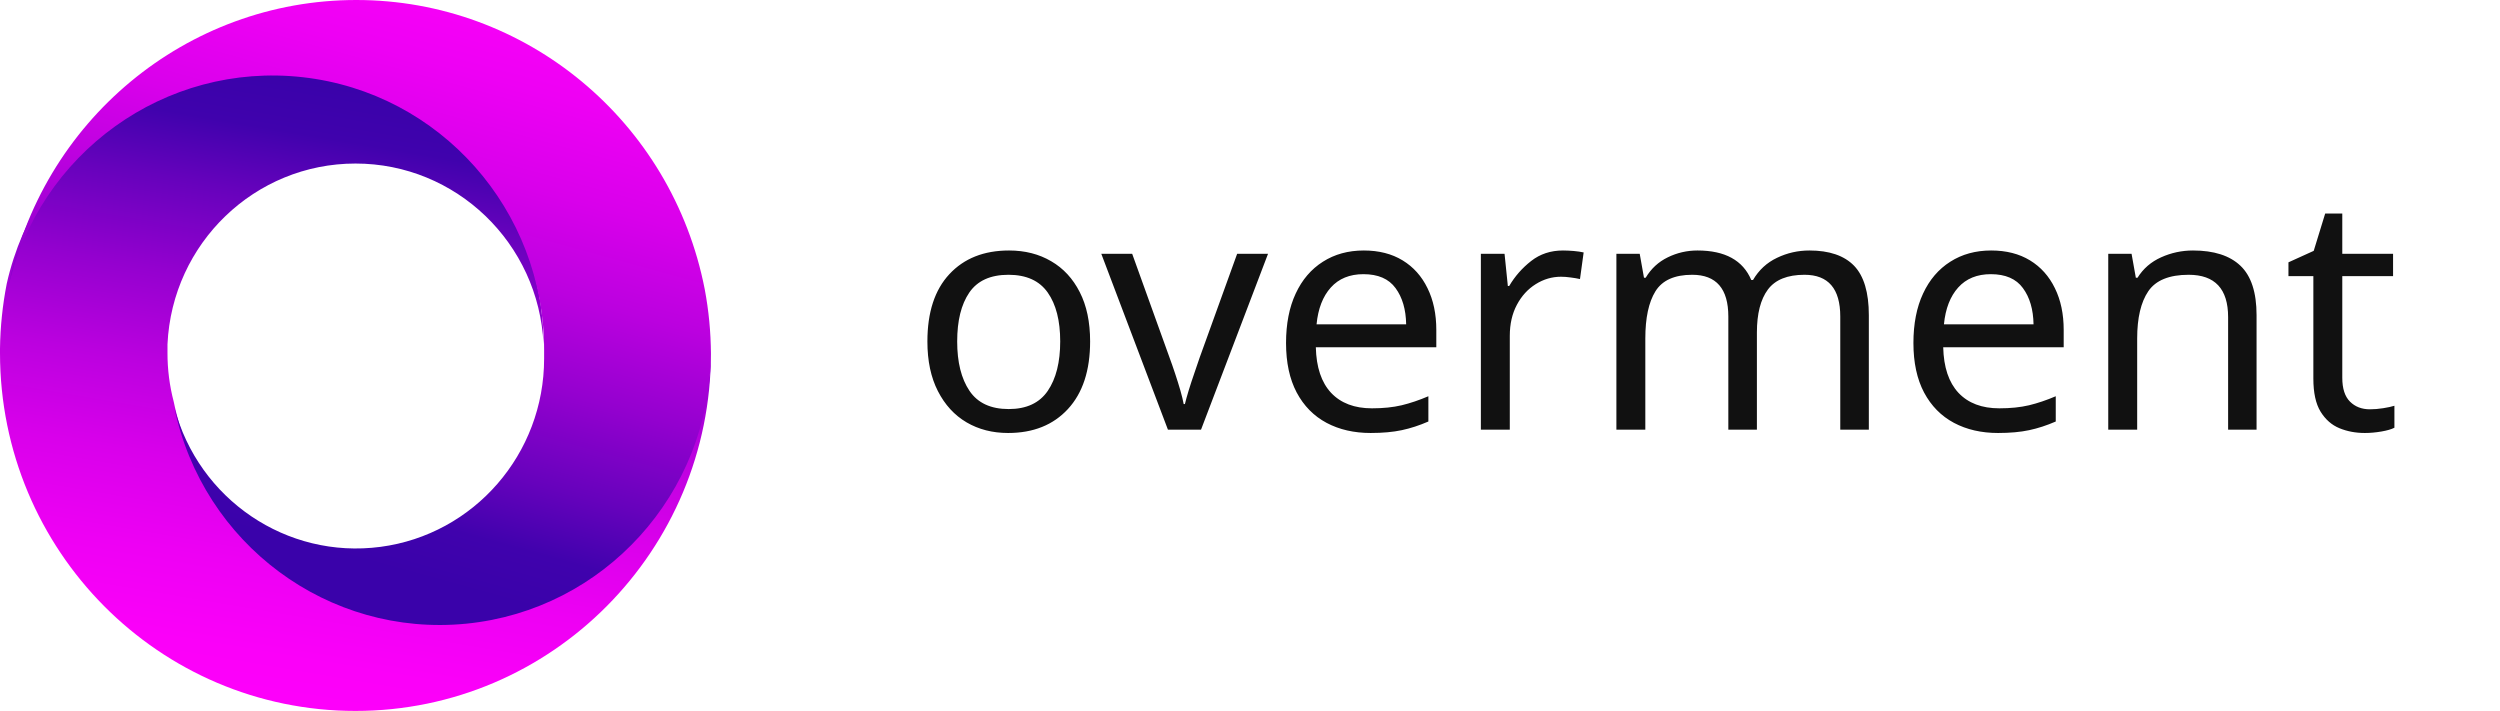
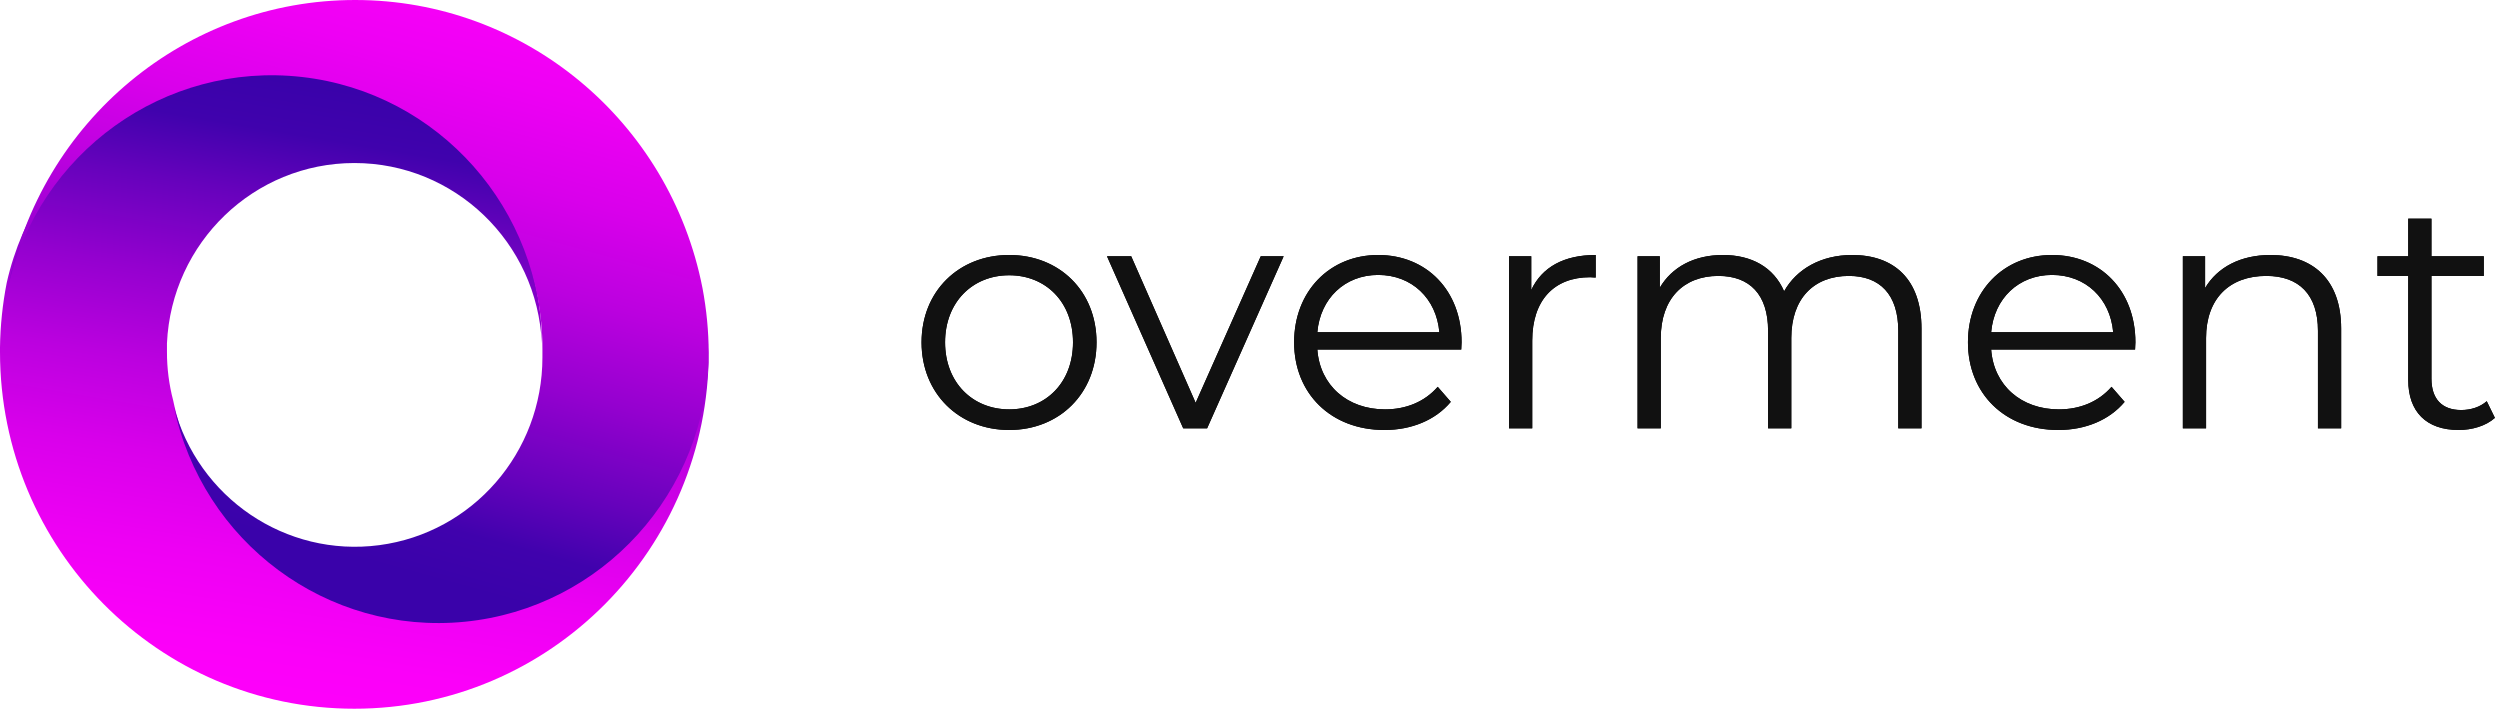
- <svg xmlns="http://www.w3.org/2000/svg" width="320px" height="91px" viewBox="0 0 320 91" version="1.1">
+ <svg xmlns="http://www.w3.org/2000/svg" xmlns:xlink="http://www.w3.org/1999/xlink" width="321px" height="91px" viewBox="0 0 321 91" version="1.1">
  <defs>
    <linearGradient x1="57.498%" y1="4.503%" x2="38.531%" y2="104.773%" id="linearGradient-1">
      <stop stop-color="#3A02AA" offset="0%" />
      <stop stop-color="#4002AD" offset="8%" />
      <stop stop-color="#6602BC" offset="18%" />
      <stop stop-color="#9401CF" offset="32%" />
      <stop stop-color="#BB01DF" offset="46%" />
      <stop stop-color="#D900EB" offset="60%" />
      <stop stop-color="#EE00F4" offset="74%" />
      <stop stop-color="#FB00F9" offset="87%" />
      <stop stop-color="#FF00FB" offset="100%" />
    </linearGradient>
    <linearGradient x1="71.801%" y1="-15.944%" x2="39.828%" y2="86.719%" id="linearGradient-2">
      <stop stop-color="#FF00FB" offset="0%" />
      <stop stop-color="#FB00F9" offset="13%" />
      <stop stop-color="#EE00F4" offset="26%" />
      <stop stop-color="#D900EB" offset="40%" />
      <stop stop-color="#BB01DF" offset="54%" />
      <stop stop-color="#9401CF" offset="68%" />
      <stop stop-color="#6602BC" offset="82%" />
      <stop stop-color="#4002AD" offset="92%" />
      <stop stop-color="#3A02AA" offset="100%" />
    </linearGradient>
+     <path d="M13.582,41.21 C7.114,41.21 2.326,36.506 2.326,29.954 C2.326,23.402 7.114,18.74 13.582,18.74 C20.05,18.74 24.796,23.402 24.796,29.954 C24.796,36.506 20.05,41.21 13.582,41.21 Z M13.582,38.564 C18.286,38.564 21.772,35.12 21.772,29.954 C21.772,24.788 18.286,21.344 13.582,21.344 C8.878,21.344 5.35,24.788 5.35,29.954 C5.35,35.12 8.878,38.564 13.582,38.564 Z M45.88,18.908 L48.82,18.908 L38.992,41 L35.926,41 L26.14,18.908 L29.248,18.908 L37.522,37.724 L45.88,18.908 Z M71.668,29.954 C71.668,30.206 71.626,30.542 71.626,30.878 L53.146,30.878 C53.482,35.498 57.01,38.564 61.84,38.564 C64.528,38.564 66.922,37.598 68.602,35.666 L70.282,37.598 C68.308,39.95 65.242,41.21 61.756,41.21 C54.868,41.21 50.164,36.506 50.164,29.954 C50.164,23.402 54.742,18.74 60.958,18.74 C67.174,18.74 71.668,23.318 71.668,29.954 Z M60.958,21.302 C56.674,21.302 53.524,24.326 53.146,28.652 L68.812,28.652 C68.434,24.326 65.284,21.302 60.958,21.302 Z M80.614,23.234 C82,20.294 84.814,18.74 88.888,18.74 L88.888,21.638 C88.636,21.638 88.384,21.596 88.174,21.596 C83.554,21.596 80.74,24.536 80.74,29.744 L80.74,41 L77.758,41 L77.758,18.908 L80.614,18.908 L80.614,23.234 Z M121.816,18.74 C127.192,18.74 130.72,21.848 130.72,28.19 L130.72,41 L127.738,41 L127.738,28.484 C127.738,23.822 125.386,21.428 121.396,21.428 C116.86,21.428 114.004,24.368 114.004,29.408 L114.004,41 L111.022,41 L111.022,28.484 C111.022,23.822 108.67,21.428 104.638,21.428 C100.144,21.428 97.246,24.368 97.246,29.408 L97.246,41 L94.264,41 L94.264,18.908 L97.12,18.908 L97.12,22.94 C98.674,20.294 101.53,18.74 105.226,18.74 C108.88,18.74 111.736,20.294 113.08,23.402 C114.676,20.546 117.826,18.74 121.816,18.74 Z M158.188,29.954 C158.188,30.206 158.146,30.542 158.146,30.878 L139.666,30.878 C140.002,35.498 143.53,38.564 148.36,38.564 C151.048,38.564 153.442,37.598 155.122,35.666 L156.802,37.598 C154.828,39.95 151.762,41.21 148.276,41.21 C141.388,41.21 136.684,36.506 136.684,29.954 C136.684,23.402 141.262,18.74 147.478,18.74 C153.694,18.74 158.188,23.318 158.188,29.954 Z M147.478,21.302 C143.194,21.302 140.044,24.326 139.666,28.652 L155.332,28.652 C154.954,24.326 151.804,21.302 147.478,21.302 Z M175.534,18.74 C180.91,18.74 184.606,21.848 184.606,28.19 L184.606,41 L181.624,41 L181.624,28.484 C181.624,23.822 179.188,21.428 174.988,21.428 C170.242,21.428 167.26,24.368 167.26,29.408 L167.26,41 L164.278,41 L164.278,18.908 L167.134,18.908 L167.134,22.982 C168.73,20.294 171.712,18.74 175.534,18.74 Z M203.296,37.514 L204.346,39.656 C203.17,40.706 201.406,41.21 199.684,41.21 C195.526,41.21 193.216,38.858 193.216,34.784 L193.216,21.428 L189.268,21.428 L189.268,18.908 L193.216,18.908 L193.216,14.078 L196.198,14.078 L196.198,18.908 L202.918,18.908 L202.918,21.428 L196.198,21.428 L196.198,34.616 C196.198,37.22 197.542,38.648 200.02,38.648 C201.238,38.648 202.456,38.27 203.296,37.514 Z" id="path-3" />
  </defs>
-   <g id="home_page" stroke="none" stroke-width="1" fill="none" fill-rule="evenodd">
-     <g id="final" transform="translate(-201, -60)">
-       <g id="logo" transform="translate(201, 60)">
-         <g id="signet">
-           <path d="M90.985,44.606 C90.803,62.465 77.294,77.32 59.645,79.068 C41.995,80.817 25.871,68.899 22.236,51.418 C21.702,49.382 21.434,47.285 21.438,45.18 C21.438,44.807 21.438,44.435 21.438,44.07 C22.034,31.122 32.632,20.933 45.504,20.933 C58.375,20.933 68.973,31.122 69.57,44.07 L69.57,44.026 C69.568,26.187 56.254,11.199 38.649,9.219 C21.044,7.239 4.774,18.899 0.865,36.299 C0.329,39.036 0.039,41.817 0,44.606 C0,44.8 0,44.986 0,45.18 C3.07740957e-15,70.486 20.371,91 45.5,91 C70.629,91 91,70.486 91,45.18 C91,44.986 90.993,44.77 90.985,44.606 Z" id="Path" fill="url(#linearGradient-1)" />
-           <path d="M90.202,37.003 C85.998,15.5 67.315,1.34119269e-15 45.601,0 C23.887,-1.34248603e-15 5.205,15.5 1,37.003 C4.906,19.578 21.162,7.9 38.752,9.883 C56.342,11.866 69.646,26.876 69.647,44.742 L69.647,44.779 C69.647,45.145 69.647,45.525 69.647,45.89 C69.655,58.098 60.688,68.416 48.696,69.999 C36.704,71.582 25.411,63.937 22.309,52.138 C25.94,69.645 42.051,81.581 59.686,79.83 C77.321,78.078 90.818,63.202 91,45.316 C90.986,42.526 90.719,39.744 90.202,37.003 Z" id="Path" fill="url(#linearGradient-2)" />
+   <g id="Page-1" stroke="none" stroke-width="1" fill="none" fill-rule="evenodd">
+     <g id="logo">
+       <g id="signet">
+         <path d="M90.985,44.606 C90.803,62.465 77.294,77.32 59.645,79.068 C41.995,80.817 25.871,68.899 22.236,51.418 C21.702,49.382 21.434,47.285 21.438,45.18 C21.438,44.807 21.438,44.435 21.438,44.07 C22.034,31.122 32.632,20.933 45.504,20.933 C58.375,20.933 68.973,31.122 69.57,44.07 L69.57,44.026 C69.568,26.187 56.254,11.199 38.649,9.219 C21.044,7.239 4.774,18.899 0.865,36.299 C0.329,39.036 0.039,41.817 0,44.606 C0,44.8 0,44.986 0,45.18 C3.07740957e-15,70.486 20.371,91 45.5,91 C70.629,91 91,70.486 91,45.18 C91,44.986 90.993,44.77 90.985,44.606 Z" id="Path" fill="url(#linearGradient-1)" />
+         <path d="M90.202,37.003 C85.998,15.5 67.315,1.34119269e-15 45.601,0 C23.887,-1.34248603e-15 5.205,15.5 1,37.003 C4.906,19.578 21.162,7.9 38.752,9.883 C56.342,11.866 69.646,26.876 69.647,44.742 L69.647,44.779 C69.647,45.145 69.647,45.525 69.647,45.89 C69.655,58.098 60.688,68.416 48.696,69.999 C36.704,71.582 25.411,63.937 22.309,52.138 C25.94,69.645 42.051,81.581 59.686,79.83 C77.321,78.078 90.818,63.202 91,45.316 C90.986,42.526 90.719,39.744 90.202,37.003 Z" id="Path" fill="url(#linearGradient-2)" />
+       </g>
+       <g id="overment" transform="translate(116, 14)">
+         <g>
+           <use fill="#000000" xlink:href="#path-3" />
+           <use fill="#111111" xlink:href="#path-3" />
        </g>
-         <text id="overment" font-family="Montserrat-Regular, Montserrat" font-size="42" font-weight="normal" fill="#111111">
-           <tspan x="116.394" y="55">overment</tspan>
-         </text>
      </g>
    </g>
  </g>
</svg>
